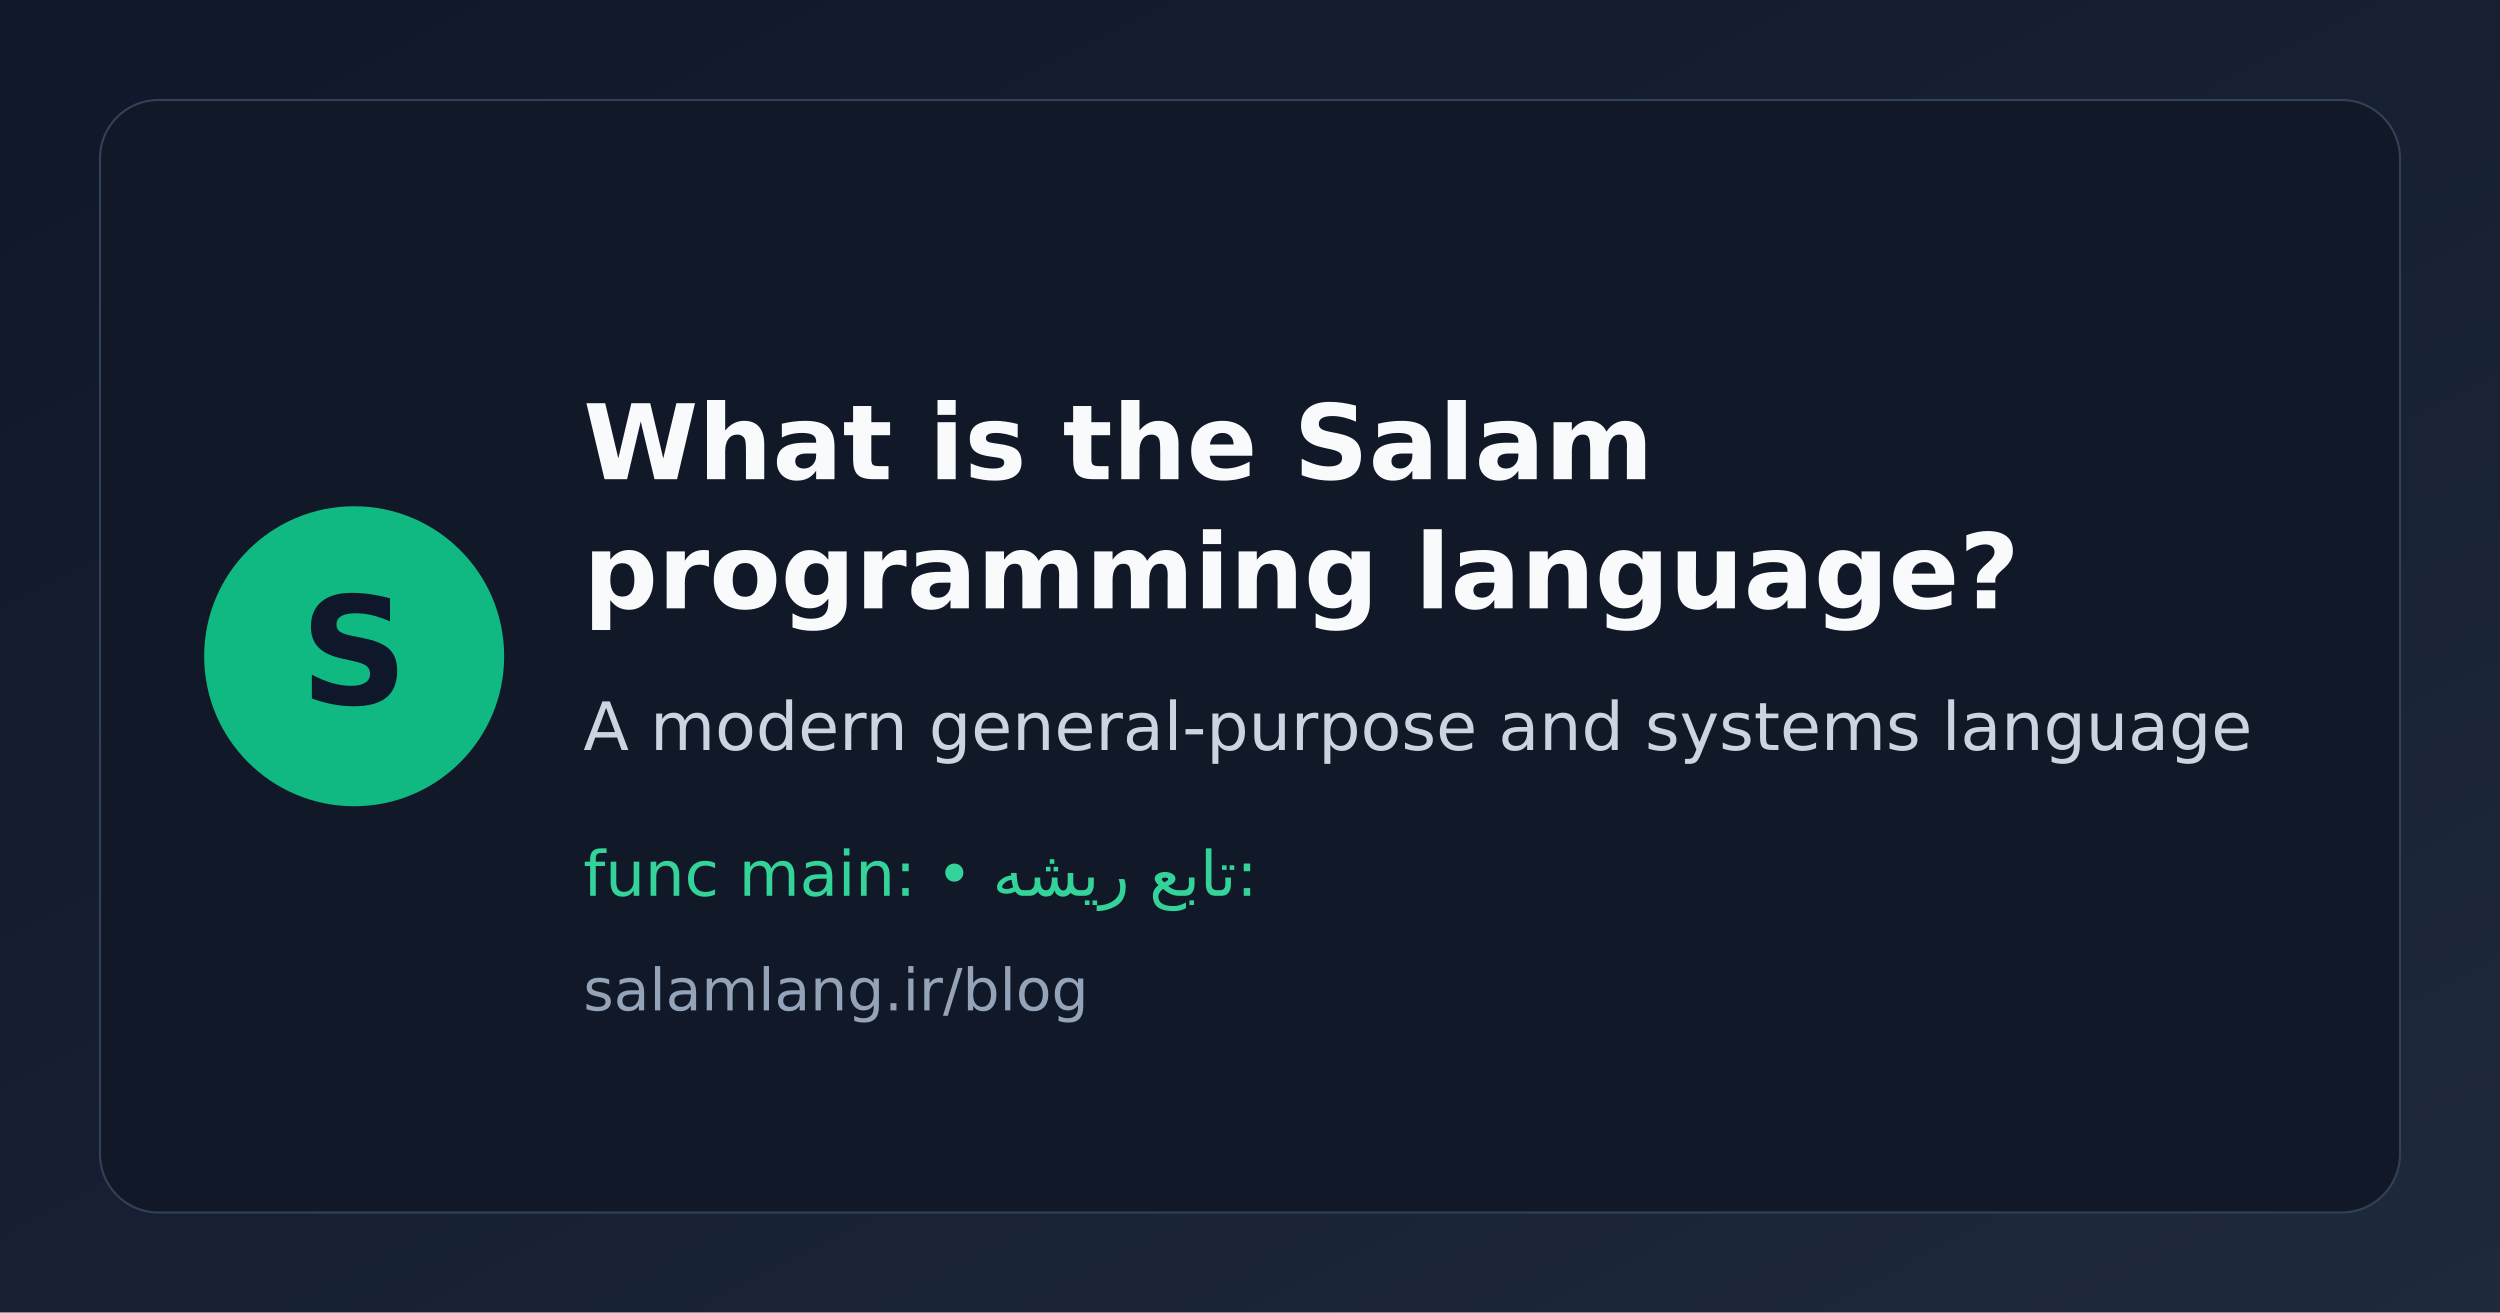
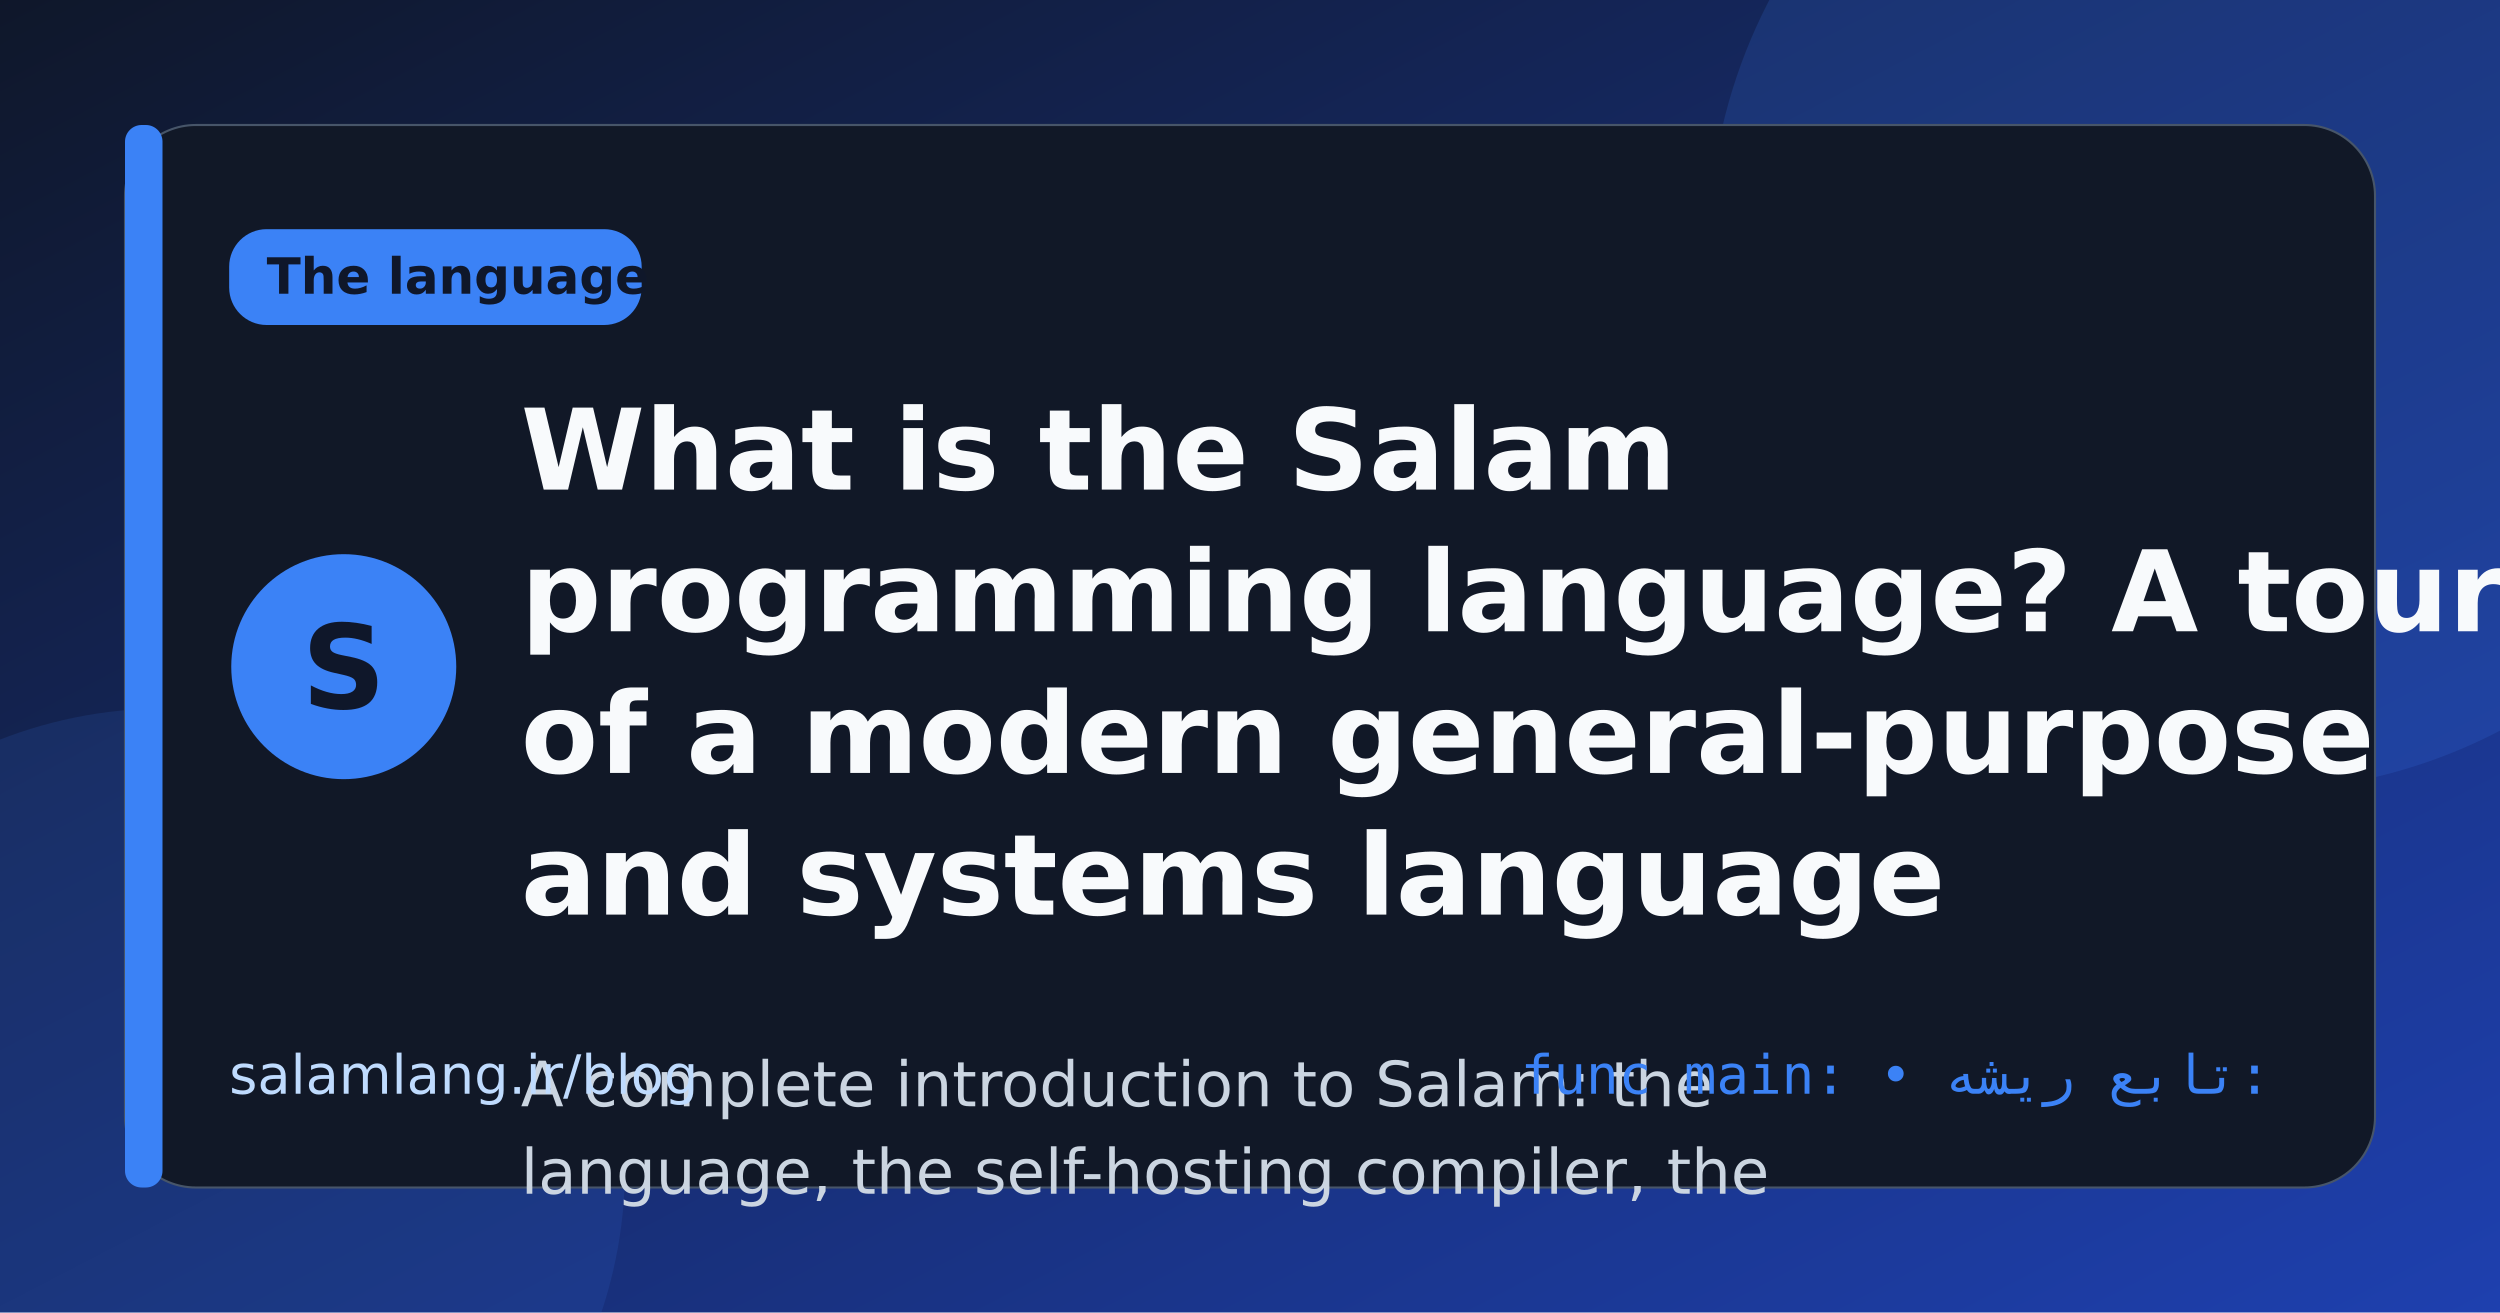
<svg xmlns="http://www.w3.org/2000/svg" viewBox="0 0 1200 630" role="img">
  <defs>
    <linearGradient id="bg" x1="0" y1="0" x2="1" y2="1">
      <stop offset="0%" stop-color="#0f172a" />
-       <stop offset="100%" stop-color="#1e293b" />
+       <stop offset="100%" stop-color="#1e40af" />
    </linearGradient>
  </defs>
  <rect width="1200" height="630" fill="url(#bg)" />
-   <rect x="48" y="48" width="1104" height="534" rx="28" fill="#111827" stroke="#334155" />
-   <circle cx="170" cy="315" r="72" fill="#10b981" />
-   <text x="170" y="338" text-anchor="middle" font-family="DejaVu Sans, sans-serif" font-size="72" font-weight="700" fill="#0f172a">S</text>
-   <text x="280" y="230" font-family="DejaVu Sans, sans-serif" font-size="50" font-weight="700" fill="#f8fafc">What is the Salam</text>
-   <text x="280" y="292" font-family="DejaVu Sans, sans-serif" font-size="50" font-weight="700" fill="#f8fafc">programming language?</text>
-   <text x="280" y="360" font-family="DejaVu Sans, sans-serif" font-size="32" fill="#cbd5e1">A modern general-purpose and systems language</text>
-   <text x="280" y="430" font-family="DejaVu Sans, monospace" font-size="30" fill="#34d399">func main:  •  تابع ریشه:</text>
-   <text x="280" y="485" font-family="DejaVu Sans, sans-serif" font-size="28" fill="#94a3b8">salamlang.ir/blog</text>
+   <circle cx="1080" cy="120" r="260" fill="#3b82f6" opacity="0.16" />
+   <circle cx="80" cy="560" r="220" fill="#3b82f6" opacity="0.12" />
+   <rect x="60" y="60" width="1080" height="510" rx="34" fill="#111827" stroke="#475569" />
+   <rect x="60" y="60" width="18" height="510" rx="8" fill="#3b82f6" />
+   <rect x="110" y="110" rx="18" ry="18" width="198" height="46" fill="#3b82f6" />
+   <text x="128" y="141" font-family="DejaVu Sans, Vazirmatn, sans-serif" font-size="24" font-weight="700" fill="#0f172a">The language</text>
+   <circle cx="165" cy="320" r="54" fill="#3b82f6" />
+   <text x="165" y="340" text-anchor="middle" font-family="DejaVu Sans, Vazirmatn, sans-serif" font-size="56" font-weight="700" fill="#0f172a">S</text>
+   <text x="250" y="235" text-anchor="start" font-family="DejaVu Sans, Vazirmatn, sans-serif" font-size="54" font-weight="700" fill="#f8fafc">What is the Salam</text>
+   <text x="250" y="303" text-anchor="start" font-family="DejaVu Sans, Vazirmatn, sans-serif" font-size="54" font-weight="700" fill="#f8fafc">programming language? A tour</text>
+   <text x="250" y="371" text-anchor="start" font-family="DejaVu Sans, Vazirmatn, sans-serif" font-size="54" font-weight="700" fill="#f8fafc">of a modern general-purpose</text>
+   <text x="250" y="439" text-anchor="start" font-family="DejaVu Sans, Vazirmatn, sans-serif" font-size="54" font-weight="700" fill="#f8fafc">and systems language</text>
+   <text x="250" y="531" text-anchor="start" font-family="DejaVu Sans, Vazirmatn, sans-serif" font-size="30" font-weight="400" fill="#cbd5e1">A complete introduction to Salam: the</text>
+   <text x="250" y="573" text-anchor="start" font-family="DejaVu Sans, Vazirmatn, sans-serif" font-size="30" font-weight="400" fill="#cbd5e1">language, the self-hosting compiler, the</text>
+   <text x="110" y="525" font-family="DejaVu Sans, Vazirmatn, sans-serif" font-size="26" fill="#bfdbfe">salamlang.ir/blog</text>
+   <text x="1090" y="525" text-anchor="end" font-family="DejaVu Sans Mono, monospace" font-size="26" fill="#3b82f6">func main:  •  تابع ریشه:</text>
</svg>
